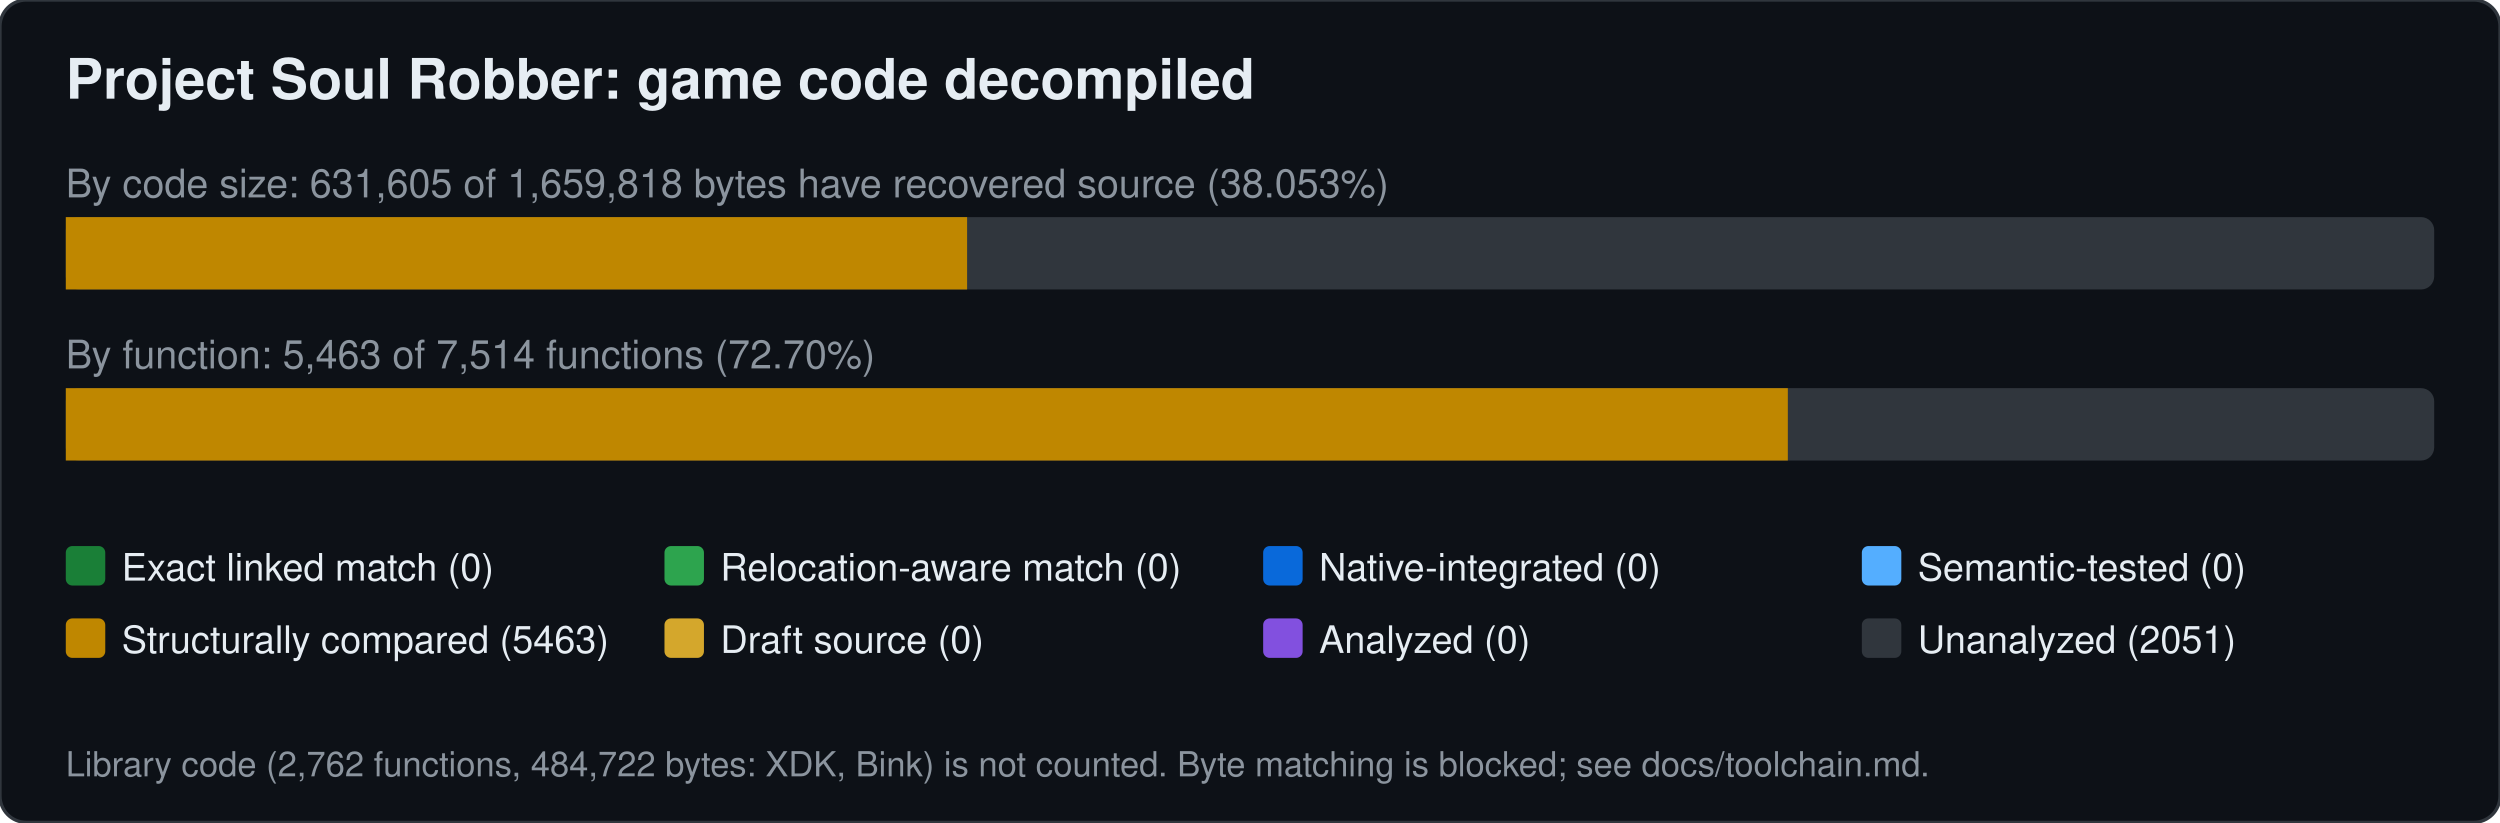
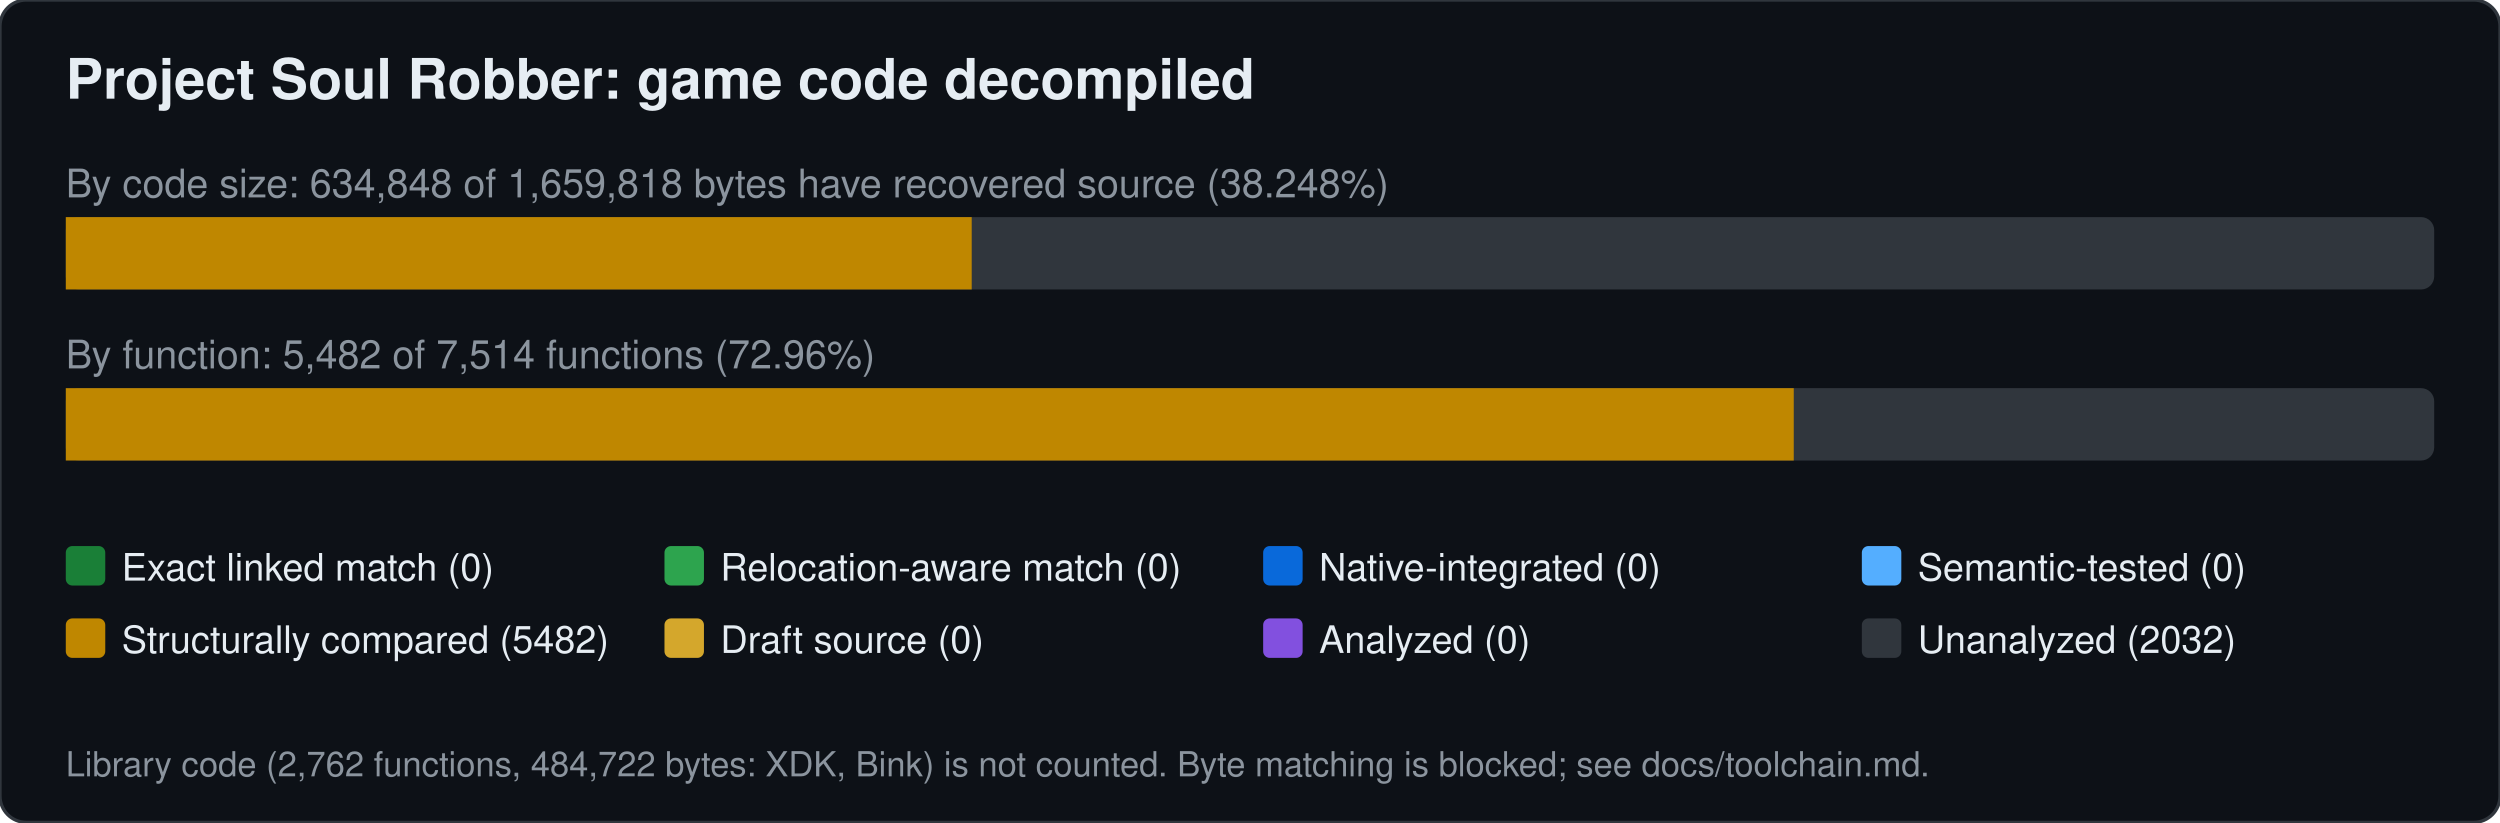
<svg xmlns="http://www.w3.org/2000/svg" width="760" height="250" viewBox="0 0 760 250" font-family="Segoe UI,Helvetica,Arial,sans-serif">
  <rect width="760" height="250" rx="8" fill="#0d1117" stroke="#30363d" />
  <text x="20" y="30" font-size="17" font-weight="600" fill="#e6edf3">Project Soul Robber: game code decompiled</text>
-   <text x="20" y="60" font-size="12" fill="#8b949e">By code size: 631,605 of 1,659,818 bytes have recovered source (38.053%)</text>
+   <text x="20" y="60" font-size="12" fill="#8b949e">By code size: 634,848 of 1,659,818 bytes have recovered source (38.248%)</text>
  <rect x="20" y="66" width="720" height="22" rx="4" fill="#30363d" />
-   <rect x="20.0" y="66" width="274.0" height="22" fill="#bf8700" />
-   <text x="20" y="112" font-size="12" fill="#8b949e">By function: 5,463 of 7,514 functions (72.70%)</text>
+   <rect x="20.0" y="66" width="275.4" height="22" fill="#bf8700" />
+   <text x="20" y="112" font-size="12" fill="#8b949e">By function: 5,482 of 7,514 functions (72.96%)</text>
  <rect x="20" y="118" width="720" height="22" rx="4" fill="#30363d" />
-   <rect x="20.0" y="118" width="523.5" height="22" fill="#bf8700" />
+   <rect x="20.0" y="118" width="525.3" height="22" fill="#bf8700" />
  <rect x="20" y="166" width="12" height="12" rx="2" fill="#1a7f37" />
  <text x="37" y="176.5" font-size="11.5" fill="#e6edf3">Exact linked match (0)</text>
  <rect x="202" y="166" width="12" height="12" rx="2" fill="#2da44e" />
  <text x="219" y="176.5" font-size="11.5" fill="#e6edf3">Relocation-aware match (0)</text>
  <rect x="384" y="166" width="12" height="12" rx="2" fill="#0969da" />
  <text x="401" y="176.5" font-size="11.5" fill="#e6edf3">Native-integrated (0)</text>
  <rect x="566" y="166" width="12" height="12" rx="2" fill="#54aeff" />
  <text x="583" y="176.5" font-size="11.5" fill="#e6edf3">Semantic-tested (0)</text>
  <rect x="20" y="188" width="12" height="12" rx="2" fill="#bf8700" />
-   <text x="37" y="198.5" font-size="11.5" fill="#e6edf3">Structurally compared (5463)</text>
+   <text x="37" y="198.5" font-size="11.5" fill="#e6edf3">Structurally compared (5482)</text>
  <rect x="202" y="188" width="12" height="12" rx="2" fill="#d4a72c" />
  <text x="219" y="198.5" font-size="11.5" fill="#e6edf3">Draft source (0)</text>
  <rect x="384" y="188" width="12" height="12" rx="2" fill="#8250df" />
  <text x="401" y="198.5" font-size="11.5" fill="#e6edf3">Analyzed (0)</text>
  <rect x="566" y="188" width="12" height="12" rx="2" fill="#30363d" />
-   <text x="583" y="198.5" font-size="11.5" fill="#e6edf3">Unanalyzed (2051)</text>
+   <text x="583" y="198.5" font-size="11.5" fill="#e6edf3">Unanalyzed (2032)</text>
  <text x="20" y="236" font-size="10.5" fill="#8b949e">Library code (2,762 functions, 484,722 bytes: XDK, Bink) is not counted. Byte matching is blocked; see docs/toolchain.md.</text>
</svg>
